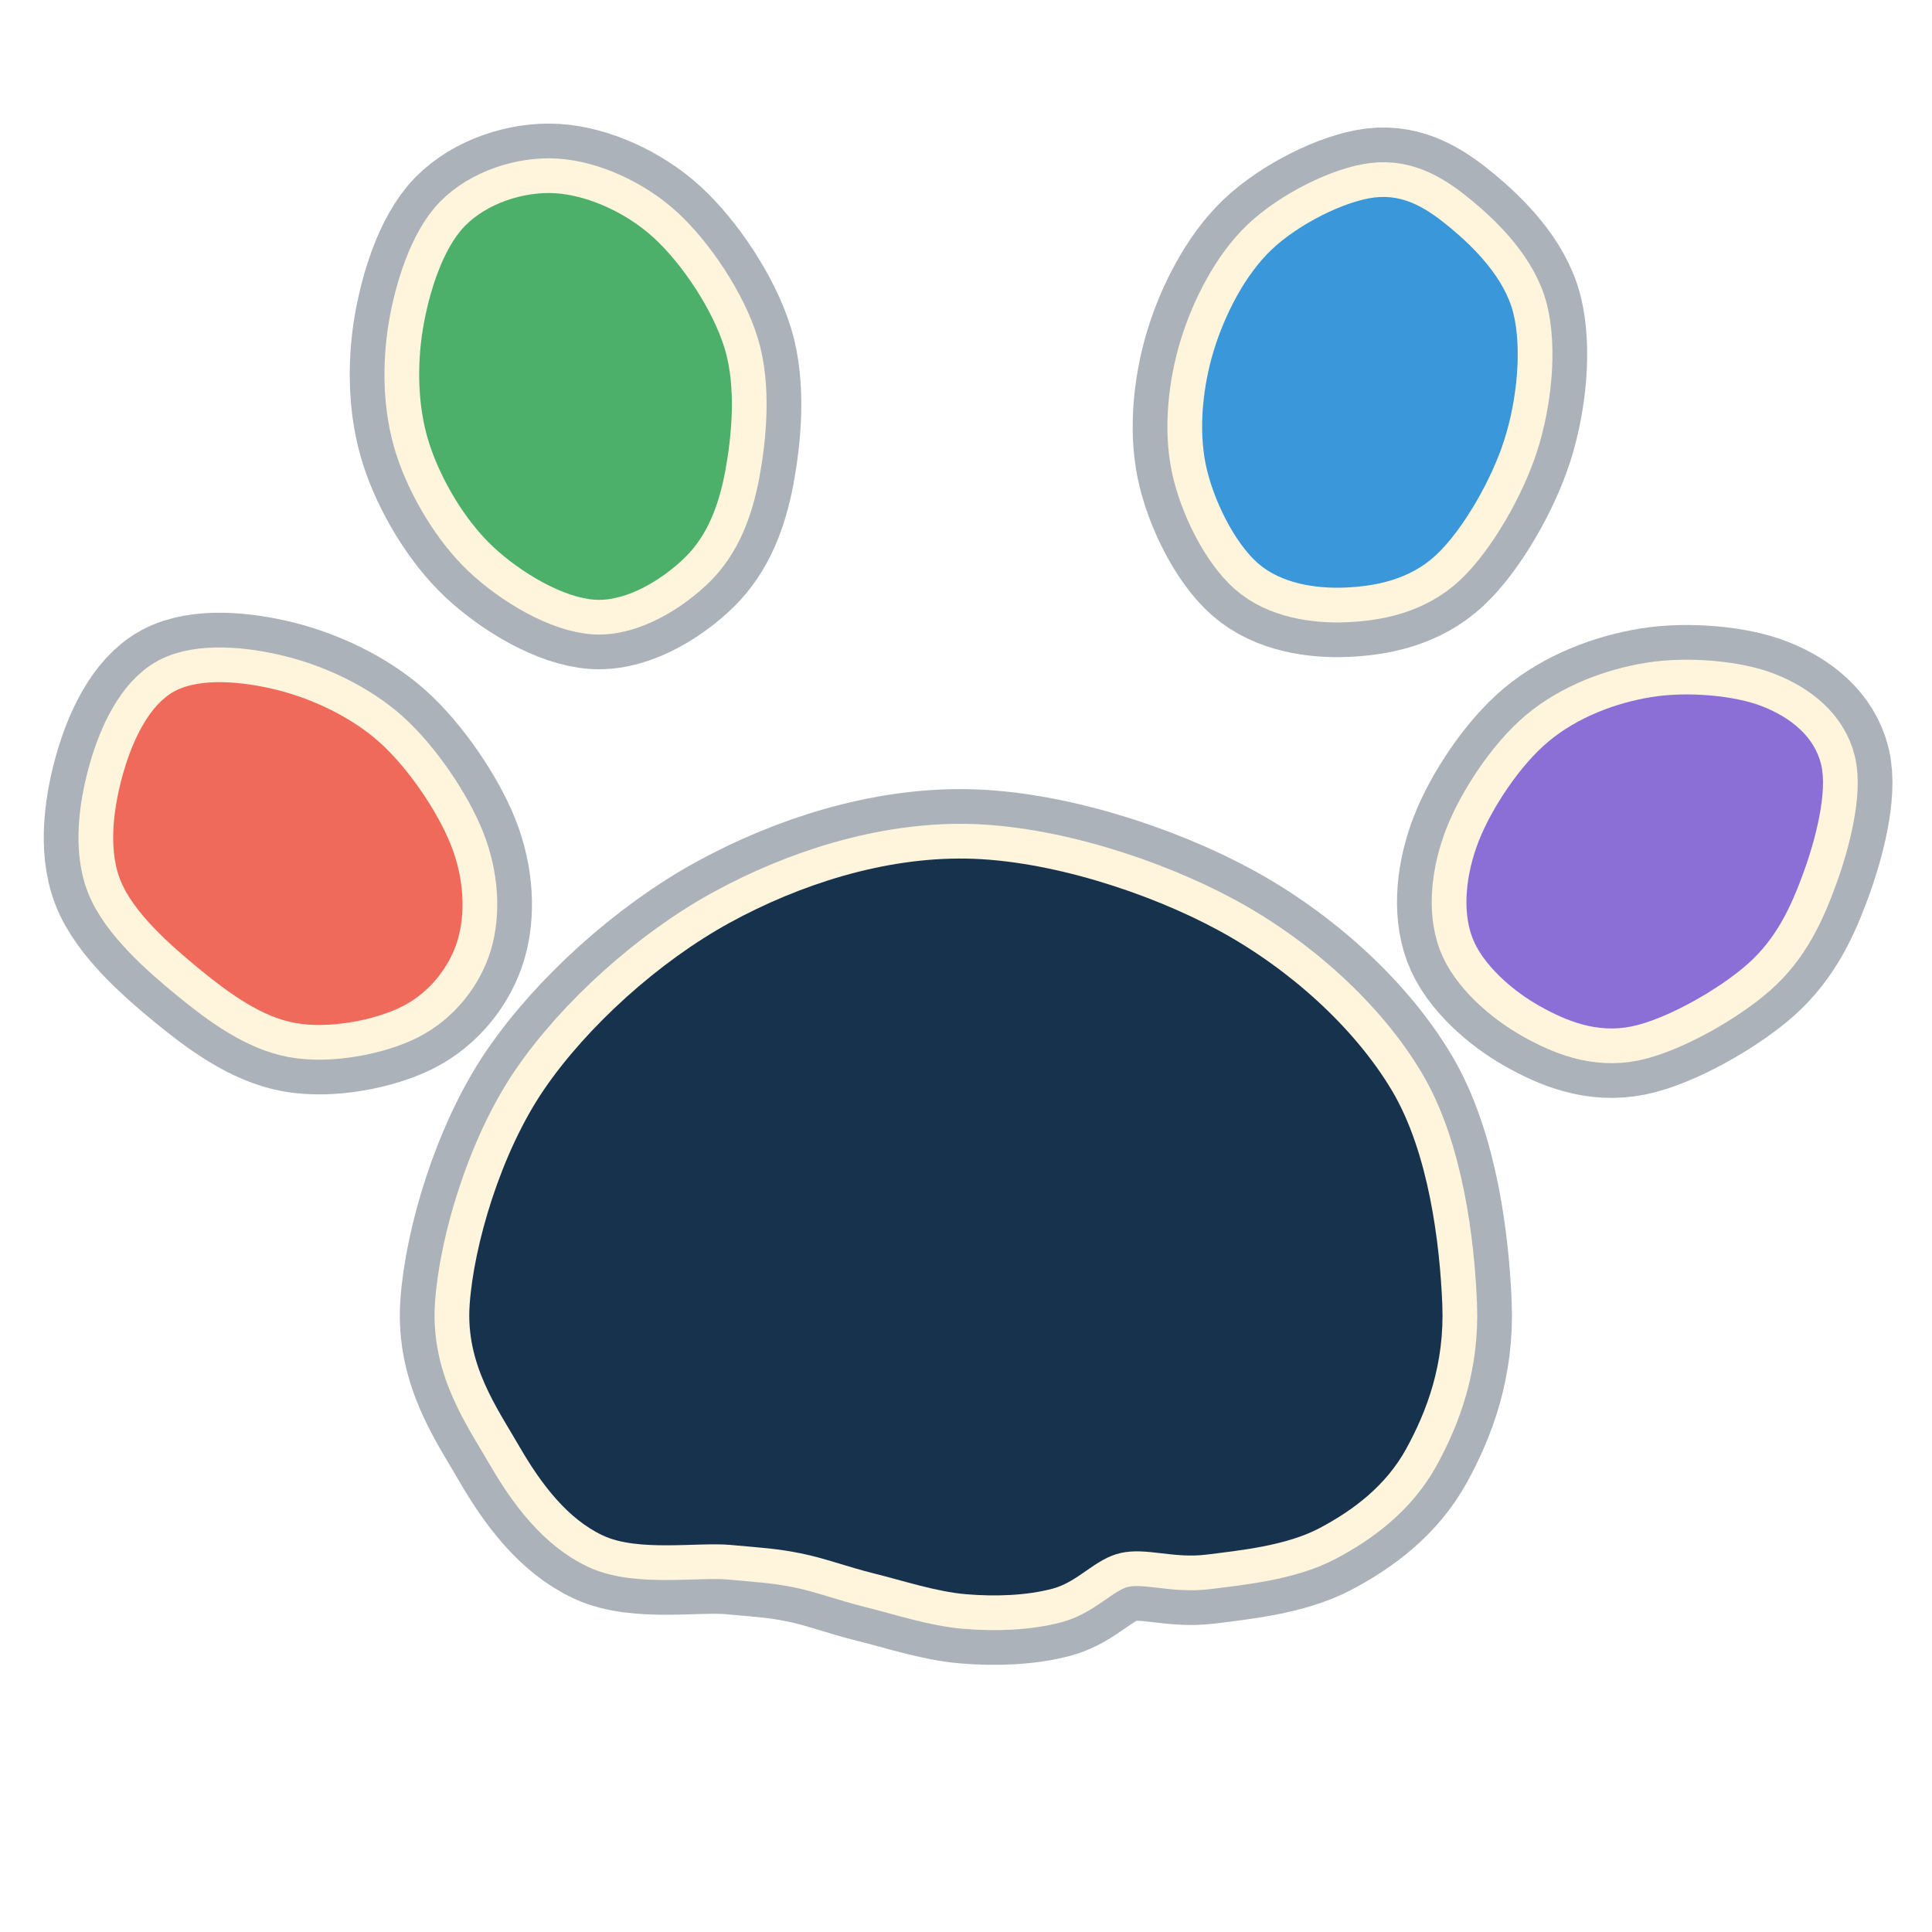
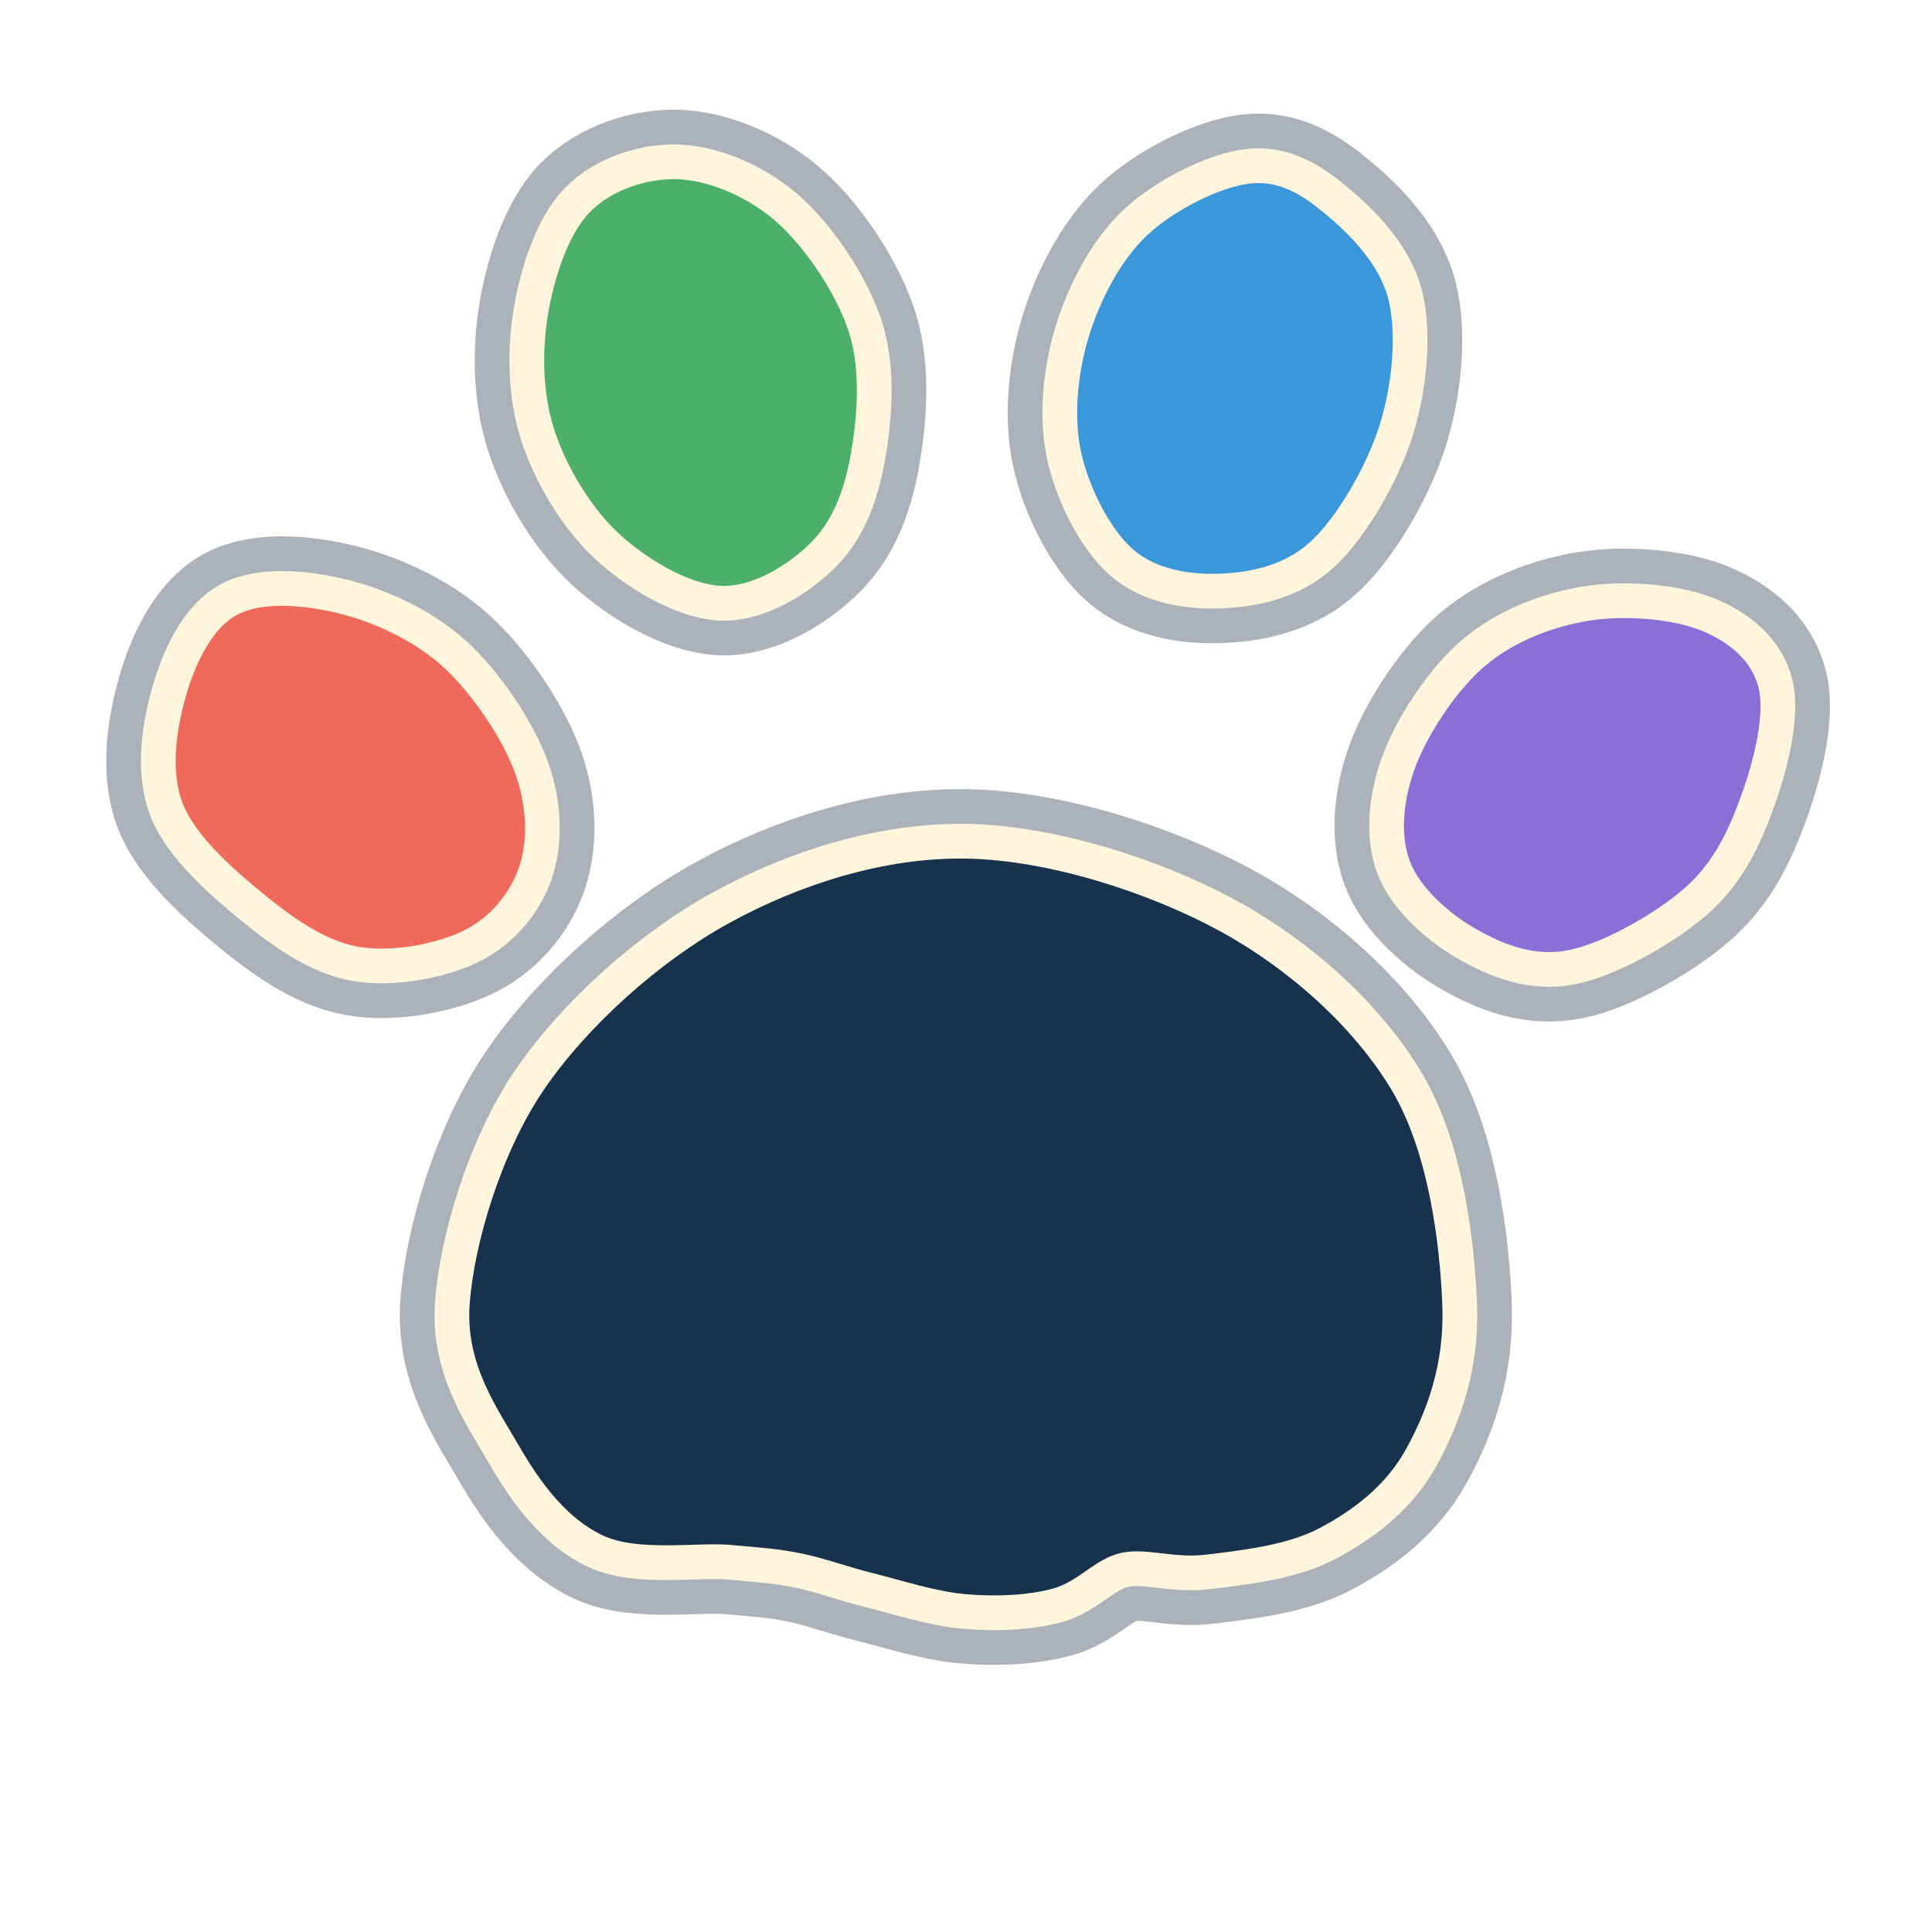
<svg xmlns="http://www.w3.org/2000/svg" viewBox="0 0 256 256" width="256" height="256">
  <g transform="translate(128 128) scale(0.92) translate(-128 -128)">
    <g fill="#0E2236" stroke="#0E2236" stroke-width="20" stroke-linejoin="round" opacity="0.35">
      <path d="M128.00,112.53C139.74,112.71 154.21,117.35 164.43,122.90C174.65,128.46 183.95,136.91 189.31,145.88C194.68,154.85 196.25,168.12 196.60,176.73C196.96,185.34 194.36,192.14 191.41,197.52C188.47,202.89 183.72,206.42 178.92,208.96C174.12,211.51 167.38,212.18 162.61,212.78C157.84,213.37 153.98,211.72 150.29,212.54C146.60,213.36 144.20,216.69 140.48,217.68C136.77,218.67 132.27,218.84 128.00,218.48C123.72,218.12 118.83,216.50 114.86,215.52C110.89,214.54 107.66,213.28 104.19,212.59C100.73,211.90 98.81,211.81 94.06,211.38C89.32,210.96 80.79,212.40 75.72,210.03C70.65,207.66 66.84,202.69 63.64,197.15C60.44,191.61 55.91,185.35 56.51,176.80C57.10,168.25 60.95,155.01 67.19,145.84C73.44,136.67 83.84,127.32 93.97,121.77C104.10,116.22 116.25,112.34 128.00,112.53Z" />
-       <path d="M43.48,95.73C47.67,99.46 51.94,105.83 53.82,110.59C55.71,115.35 55.94,120.40 54.78,124.27C53.62,128.14 50.75,131.81 46.85,133.80C42.96,135.79 36.27,137.10 31.40,136.21C26.53,135.33 21.84,131.92 17.63,128.47C13.42,125.02 7.99,120.26 6.16,115.52C4.33,110.78 5.36,104.54 6.67,100.03C7.98,95.51 10.35,90.39 14.02,88.42C17.69,86.45 23.78,87.00 28.69,88.22C33.60,89.43 39.29,92.00 43.48,95.73Z" />
-       <path d="M93.23,39.02C94.95,44.63 94.25,51.74 93.32,56.75C92.38,61.76 90.72,65.99 87.61,69.08C84.50,72.16 79.28,75.50 74.65,75.25C70.02,75.00 63.84,71.33 59.85,67.58C55.85,63.82 52.37,57.96 50.69,52.74C49.01,47.53 48.92,41.51 49.77,36.29C50.63,31.07 52.63,24.70 55.81,21.43C58.99,18.17 64.31,16.42 68.85,16.70C73.38,16.98 78.96,19.39 83.02,23.11C87.08,26.83 91.51,33.42 93.23,39.02Z" />
-       <path d="M205.52,52.25C203.67,58.06 199.50,65.27 195.69,68.82C191.89,72.36 186.97,73.30 182.69,73.49C178.41,73.68 173.38,72.93 170.02,69.97C166.66,67.00 163.57,60.83 162.52,55.72C161.47,50.61 162.12,44.46 163.70,39.31C165.29,34.16 168.17,28.48 172.02,24.82C175.88,21.15 182.55,17.82 186.85,17.31C191.15,16.79 194.49,18.96 197.82,21.73C201.15,24.50 205.54,28.85 206.82,33.93C208.10,39.02 207.38,46.43 205.52,52.25Z" />
-       <path d="M240.62,127.68C236.50,131.35 228.84,135.70 223.84,136.71C218.84,137.72 214.43,135.91 210.61,133.76C206.78,131.62 202.36,127.80 200.90,123.84C199.44,119.88 200.02,114.70 201.85,110.00C203.69,105.31 207.76,99.11 211.90,95.66C216.04,92.20 221.56,90.10 226.70,89.27C231.84,88.43 238.68,89.01 242.76,90.63C246.83,92.25 250.19,94.97 251.16,98.97C252.13,102.98 250.34,109.87 248.58,114.66C246.83,119.44 244.75,124.00 240.62,127.68Z" />
+       <path d="M52.48,84.73C56.67,88.46 60.94,94.83 62.82,99.59C64.71,104.35 64.94,109.40 63.78,113.27C62.62,117.14 59.75,120.81 55.85,122.80C51.96,124.79 45.27,126.10 40.40,125.21C35.53,124.33 30.84,120.92 26.63,117.47C22.42,114.02 16.99,109.26 15.16,104.52C13.33,99.78 14.36,93.54 15.67,89.03C16.98,84.51 19.35,79.39 23.02,77.42C26.69,75.45 32.78,76.00 37.69,77.22C42.60,78.43 48.29,81.00 52.48,84.73Z" />
+       <path d="M111.23,37.02C112.95,42.63 112.25,49.74 111.32,54.75C110.38,59.76 108.72,63.99 105.61,67.08C102.50,70.16 97.28,73.50 92.65,73.25C88.02,73.00 81.84,69.33 77.85,65.58C73.85,61.82 70.37,55.96 68.69,50.74C67.01,45.53 66.92,39.51 67.77,34.29C68.63,29.07 70.63,22.70 73.81,19.43C76.99,16.17 82.31,14.42 86.85,14.70C91.38,14.98 96.96,17.39 101.02,21.11C105.08,24.83 109.51,31.42 111.23,37.02Z" />
+       <path d="M187.52,50.25C185.67,56.06 181.50,63.27 177.69,66.82C173.89,70.36 168.97,71.30 164.69,71.49C160.41,71.68 155.38,70.93 152.02,67.97C148.66,65.00 145.57,58.83 144.52,53.72C143.47,48.61 144.12,42.46 145.70,37.31C147.29,32.16 150.17,26.48 154.02,22.82C157.88,19.15 164.55,15.82 168.85,15.31C173.15,14.79 176.49,16.96 179.82,19.73C183.15,22.50 187.54,26.85 188.82,31.93C190.10,37.02 189.38,44.43 187.52,50.25Z" />
+       <path d="M231.62,116.68C227.50,120.35 219.84,124.70 214.84,125.71C209.84,126.72 205.43,124.91 201.61,122.76C197.78,120.62 193.36,116.80 191.90,112.84C190.44,108.88 191.02,103.70 192.85,99.00C194.69,94.31 198.76,88.11 202.90,84.66C207.04,81.20 212.56,79.10 217.70,78.27C222.84,77.43 229.68,78.01 233.76,79.63C237.83,81.25 241.19,83.97 242.16,87.97C243.13,91.98 241.34,98.87 239.58,103.66C237.83,108.44 235.75,113.00 231.62,116.68Z" />
    </g>
    <g fill="#FFF4DC" stroke="#FFF4DC" stroke-width="10" stroke-linejoin="round">
      <path d="M128.00,112.53C139.74,112.71 154.21,117.35 164.43,122.90C174.65,128.46 183.95,136.91 189.31,145.88C194.68,154.85 196.25,168.12 196.60,176.73C196.96,185.34 194.36,192.14 191.41,197.52C188.47,202.89 183.72,206.42 178.92,208.96C174.12,211.51 167.38,212.18 162.61,212.78C157.84,213.37 153.98,211.72 150.29,212.54C146.60,213.36 144.20,216.69 140.48,217.68C136.77,218.67 132.27,218.84 128.00,218.48C123.72,218.12 118.83,216.50 114.86,215.52C110.89,214.54 107.66,213.28 104.19,212.59C100.73,211.90 98.81,211.81 94.06,211.38C89.32,210.96 80.79,212.40 75.72,210.03C70.65,207.66 66.84,202.69 63.64,197.15C60.44,191.61 55.91,185.35 56.51,176.80C57.10,168.25 60.95,155.01 67.19,145.84C73.44,136.67 83.84,127.32 93.97,121.77C104.10,116.22 116.25,112.34 128.00,112.53Z" />
-       <path d="M43.48,95.73C47.67,99.46 51.94,105.83 53.82,110.59C55.71,115.35 55.94,120.40 54.78,124.27C53.62,128.14 50.75,131.81 46.85,133.80C42.96,135.79 36.27,137.10 31.40,136.21C26.53,135.33 21.84,131.92 17.63,128.47C13.42,125.02 7.99,120.26 6.16,115.52C4.33,110.78 5.36,104.54 6.67,100.03C7.98,95.51 10.35,90.39 14.02,88.42C17.69,86.45 23.78,87.00 28.69,88.22C33.60,89.43 39.29,92.00 43.48,95.73Z" />
-       <path d="M93.23,39.02C94.95,44.63 94.25,51.74 93.32,56.75C92.38,61.76 90.72,65.99 87.61,69.08C84.50,72.16 79.28,75.50 74.65,75.25C70.02,75.00 63.84,71.33 59.85,67.58C55.85,63.82 52.37,57.96 50.69,52.74C49.01,47.53 48.92,41.51 49.77,36.29C50.63,31.07 52.63,24.70 55.81,21.43C58.99,18.17 64.31,16.42 68.85,16.70C73.38,16.98 78.96,19.39 83.02,23.11C87.08,26.83 91.51,33.42 93.23,39.02Z" />
-       <path d="M205.52,52.25C203.67,58.06 199.50,65.27 195.69,68.82C191.89,72.36 186.97,73.30 182.69,73.49C178.41,73.68 173.38,72.93 170.02,69.97C166.66,67.00 163.57,60.83 162.52,55.72C161.47,50.61 162.12,44.46 163.70,39.31C165.29,34.16 168.17,28.48 172.02,24.82C175.88,21.15 182.55,17.82 186.85,17.31C191.15,16.79 194.49,18.96 197.82,21.73C201.15,24.50 205.54,28.85 206.82,33.93C208.10,39.02 207.38,46.43 205.52,52.25Z" />
-       <path d="M240.62,127.68C236.50,131.35 228.84,135.70 223.84,136.71C218.84,137.72 214.43,135.91 210.61,133.76C206.78,131.62 202.36,127.80 200.90,123.84C199.44,119.88 200.02,114.70 201.85,110.00C203.69,105.31 207.76,99.11 211.90,95.66C216.04,92.20 221.56,90.10 226.70,89.27C231.84,88.43 238.68,89.01 242.76,90.63C246.83,92.25 250.19,94.97 251.16,98.97C252.13,102.98 250.34,109.87 248.58,114.66C246.83,119.44 244.75,124.00 240.62,127.68Z" />
+       <path d="M52.48,84.73C56.67,88.46 60.94,94.83 62.82,99.59C64.71,104.35 64.94,109.40 63.78,113.27C62.62,117.14 59.75,120.81 55.85,122.80C51.96,124.79 45.27,126.10 40.40,125.21C35.53,124.33 30.84,120.92 26.63,117.47C22.42,114.02 16.99,109.26 15.16,104.52C13.33,99.78 14.36,93.54 15.67,89.03C16.98,84.51 19.35,79.39 23.02,77.42C26.69,75.45 32.78,76.00 37.69,77.22C42.60,78.43 48.29,81.00 52.48,84.73Z" />
+       <path d="M111.23,37.02C112.95,42.63 112.25,49.74 111.32,54.75C110.38,59.76 108.72,63.99 105.61,67.08C102.50,70.16 97.28,73.50 92.65,73.25C88.02,73.00 81.84,69.33 77.85,65.58C73.85,61.82 70.37,55.96 68.69,50.74C67.01,45.53 66.92,39.51 67.77,34.29C68.63,29.07 70.63,22.70 73.81,19.43C76.99,16.17 82.31,14.42 86.85,14.70C91.38,14.98 96.96,17.39 101.02,21.11C105.08,24.83 109.51,31.42 111.23,37.02Z" />
+       <path d="M187.52,50.25C185.67,56.06 181.50,63.27 177.69,66.82C173.89,70.36 168.97,71.30 164.69,71.49C160.41,71.68 155.38,70.93 152.02,67.97C148.66,65.00 145.57,58.83 144.52,53.72C143.47,48.61 144.12,42.46 145.70,37.31C147.29,32.16 150.17,26.48 154.02,22.82C157.88,19.15 164.55,15.82 168.85,15.31C173.15,14.79 176.49,16.96 179.82,19.73C183.15,22.50 187.54,26.85 188.82,31.93C190.10,37.02 189.38,44.43 187.52,50.25Z" />
+       <path d="M231.62,116.68C227.50,120.35 219.84,124.70 214.84,125.71C209.84,126.72 205.43,124.91 201.61,122.76C197.78,120.62 193.36,116.80 191.90,112.84C190.44,108.88 191.02,103.70 192.85,99.00C194.69,94.31 198.76,88.11 202.90,84.66C207.04,81.20 212.56,79.10 217.70,78.27C222.84,77.43 229.68,78.01 233.76,79.63C237.83,81.25 241.19,83.97 242.16,87.97C243.13,91.98 241.34,98.87 239.58,103.66C237.83,108.44 235.75,113.00 231.62,116.68Z" />
    </g>
    <path d="M128.00,112.53C139.74,112.71 154.21,117.35 164.43,122.90C174.65,128.46 183.95,136.91 189.31,145.88C194.68,154.85 196.25,168.12 196.60,176.73C196.96,185.34 194.36,192.14 191.41,197.52C188.47,202.89 183.72,206.42 178.92,208.96C174.12,211.51 167.38,212.18 162.61,212.78C157.84,213.37 153.98,211.72 150.29,212.54C146.60,213.36 144.20,216.69 140.48,217.68C136.77,218.67 132.27,218.84 128.00,218.48C123.72,218.12 118.83,216.50 114.86,215.52C110.89,214.54 107.66,213.28 104.19,212.59C100.73,211.90 98.81,211.81 94.06,211.38C89.32,210.96 80.79,212.40 75.72,210.03C70.65,207.66 66.84,202.69 63.64,197.15C60.44,191.61 55.91,185.35 56.51,176.80C57.10,168.25 60.95,155.01 67.19,145.84C73.44,136.67 83.84,127.32 93.97,121.77C104.10,116.22 116.25,112.34 128.00,112.53Z" fill="#17324D" />
-     <path d="M43.48,95.73C47.67,99.46 51.94,105.83 53.82,110.59C55.71,115.35 55.94,120.40 54.78,124.27C53.62,128.14 50.75,131.81 46.85,133.80C42.96,135.79 36.27,137.10 31.40,136.21C26.53,135.33 21.84,131.92 17.63,128.47C13.42,125.02 7.99,120.26 6.16,115.52C4.33,110.78 5.36,104.54 6.67,100.03C7.98,95.51 10.35,90.39 14.02,88.42C17.69,86.45 23.78,87.00 28.69,88.22C33.60,89.43 39.29,92.00 43.48,95.73Z" fill="#EF6A5B" />
-     <path d="M93.23,39.02C94.95,44.63 94.25,51.74 93.32,56.75C92.38,61.76 90.72,65.99 87.61,69.08C84.50,72.16 79.28,75.50 74.65,75.25C70.02,75.00 63.84,71.33 59.85,67.58C55.85,63.82 52.37,57.96 50.69,52.74C49.01,47.53 48.92,41.51 49.77,36.29C50.63,31.07 52.63,24.70 55.81,21.43C58.99,18.17 64.31,16.42 68.85,16.70C73.38,16.98 78.96,19.39 83.02,23.11C87.08,26.83 91.51,33.42 93.23,39.02Z" fill="#4DB06A" />
-     <path d="M205.52,52.25C203.67,58.06 199.50,65.27 195.69,68.82C191.89,72.36 186.97,73.30 182.69,73.49C178.41,73.68 173.38,72.93 170.02,69.97C166.66,67.00 163.57,60.83 162.52,55.72C161.47,50.61 162.12,44.46 163.70,39.31C165.29,34.16 168.17,28.48 172.02,24.82C175.88,21.15 182.55,17.82 186.85,17.31C191.15,16.79 194.49,18.96 197.82,21.73C201.15,24.50 205.54,28.85 206.82,33.93C208.10,39.02 207.38,46.43 205.52,52.25Z" fill="#3A97DA" />
-     <path d="M240.62,127.68C236.50,131.35 228.84,135.70 223.84,136.71C218.84,137.72 214.43,135.91 210.61,133.76C206.78,131.62 202.36,127.80 200.90,123.84C199.44,119.88 200.02,114.70 201.85,110.00C203.69,105.31 207.76,99.11 211.90,95.66C216.04,92.20 221.56,90.10 226.70,89.27C231.84,88.43 238.68,89.01 242.76,90.63C246.83,92.25 250.19,94.97 251.16,98.97C252.13,102.98 250.34,109.87 248.58,114.66C246.83,119.44 244.75,124.00 240.62,127.68Z" fill="#8B6FD6" />
+     <path d="M52.48,84.73C56.67,88.46 60.94,94.83 62.82,99.59C64.71,104.35 64.94,109.40 63.78,113.27C62.62,117.14 59.75,120.81 55.85,122.80C51.96,124.79 45.27,126.10 40.40,125.21C35.53,124.33 30.84,120.92 26.63,117.47C22.42,114.02 16.99,109.26 15.16,104.52C13.33,99.78 14.36,93.54 15.67,89.03C16.98,84.51 19.35,79.39 23.02,77.42C26.69,75.45 32.78,76.00 37.69,77.22C42.60,78.43 48.29,81.00 52.48,84.73Z" fill="#EF6A5B" />
+     <path d="M111.23,37.02C112.95,42.63 112.25,49.74 111.32,54.75C110.38,59.76 108.72,63.99 105.61,67.08C102.50,70.16 97.28,73.50 92.65,73.25C88.02,73.00 81.84,69.33 77.85,65.58C73.85,61.82 70.37,55.96 68.69,50.74C67.01,45.53 66.92,39.51 67.77,34.29C68.63,29.07 70.63,22.70 73.81,19.43C76.99,16.17 82.31,14.42 86.85,14.70C91.38,14.98 96.96,17.39 101.02,21.11C105.08,24.83 109.51,31.42 111.23,37.02Z" fill="#4DB06A" />
+     <path d="M187.52,50.25C185.67,56.06 181.50,63.27 177.69,66.82C173.89,70.36 168.97,71.30 164.69,71.49C160.41,71.68 155.38,70.93 152.02,67.97C148.66,65.00 145.57,58.83 144.52,53.72C143.47,48.61 144.12,42.46 145.70,37.31C147.29,32.16 150.17,26.48 154.02,22.82C157.88,19.15 164.55,15.82 168.85,15.31C173.15,14.79 176.49,16.96 179.82,19.73C183.15,22.50 187.54,26.85 188.82,31.93C190.10,37.02 189.38,44.43 187.52,50.25Z" fill="#3A97DA" />
+     <path d="M231.62,116.68C227.50,120.35 219.84,124.70 214.84,125.71C209.84,126.72 205.43,124.91 201.61,122.76C197.78,120.62 193.36,116.80 191.90,112.84C190.44,108.88 191.02,103.70 192.85,99.00C194.69,94.31 198.76,88.11 202.90,84.66C207.04,81.20 212.56,79.10 217.70,78.27C222.84,77.43 229.68,78.01 233.76,79.63C237.83,81.25 241.19,83.97 242.16,87.97C243.13,91.98 241.34,98.87 239.58,103.66C237.83,108.44 235.75,113.00 231.62,116.68Z" fill="#8B6FD6" />
  </g>
</svg>
